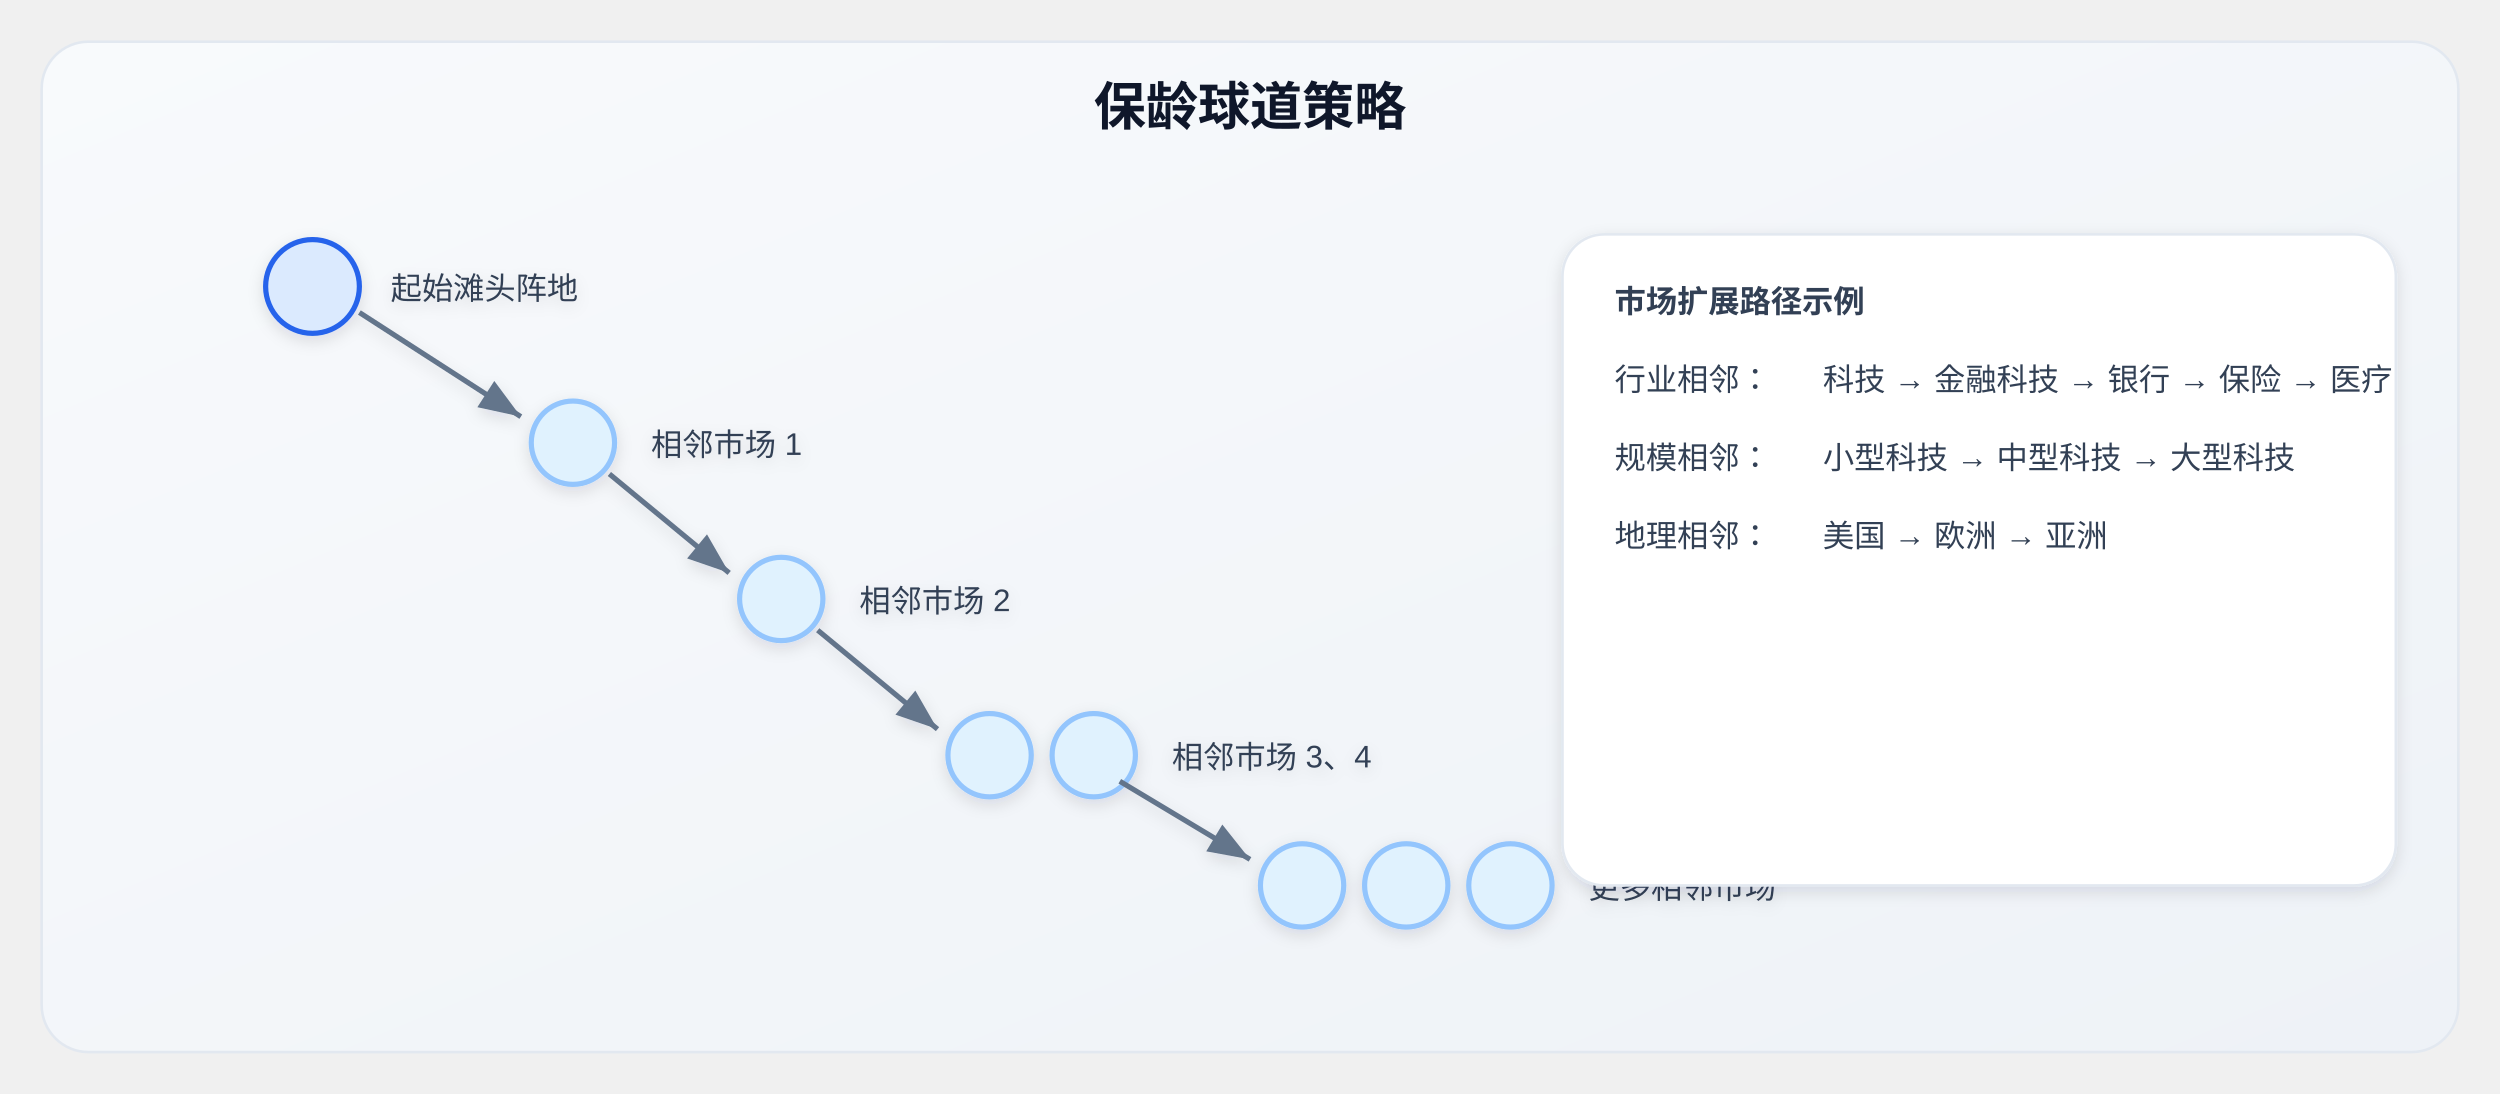
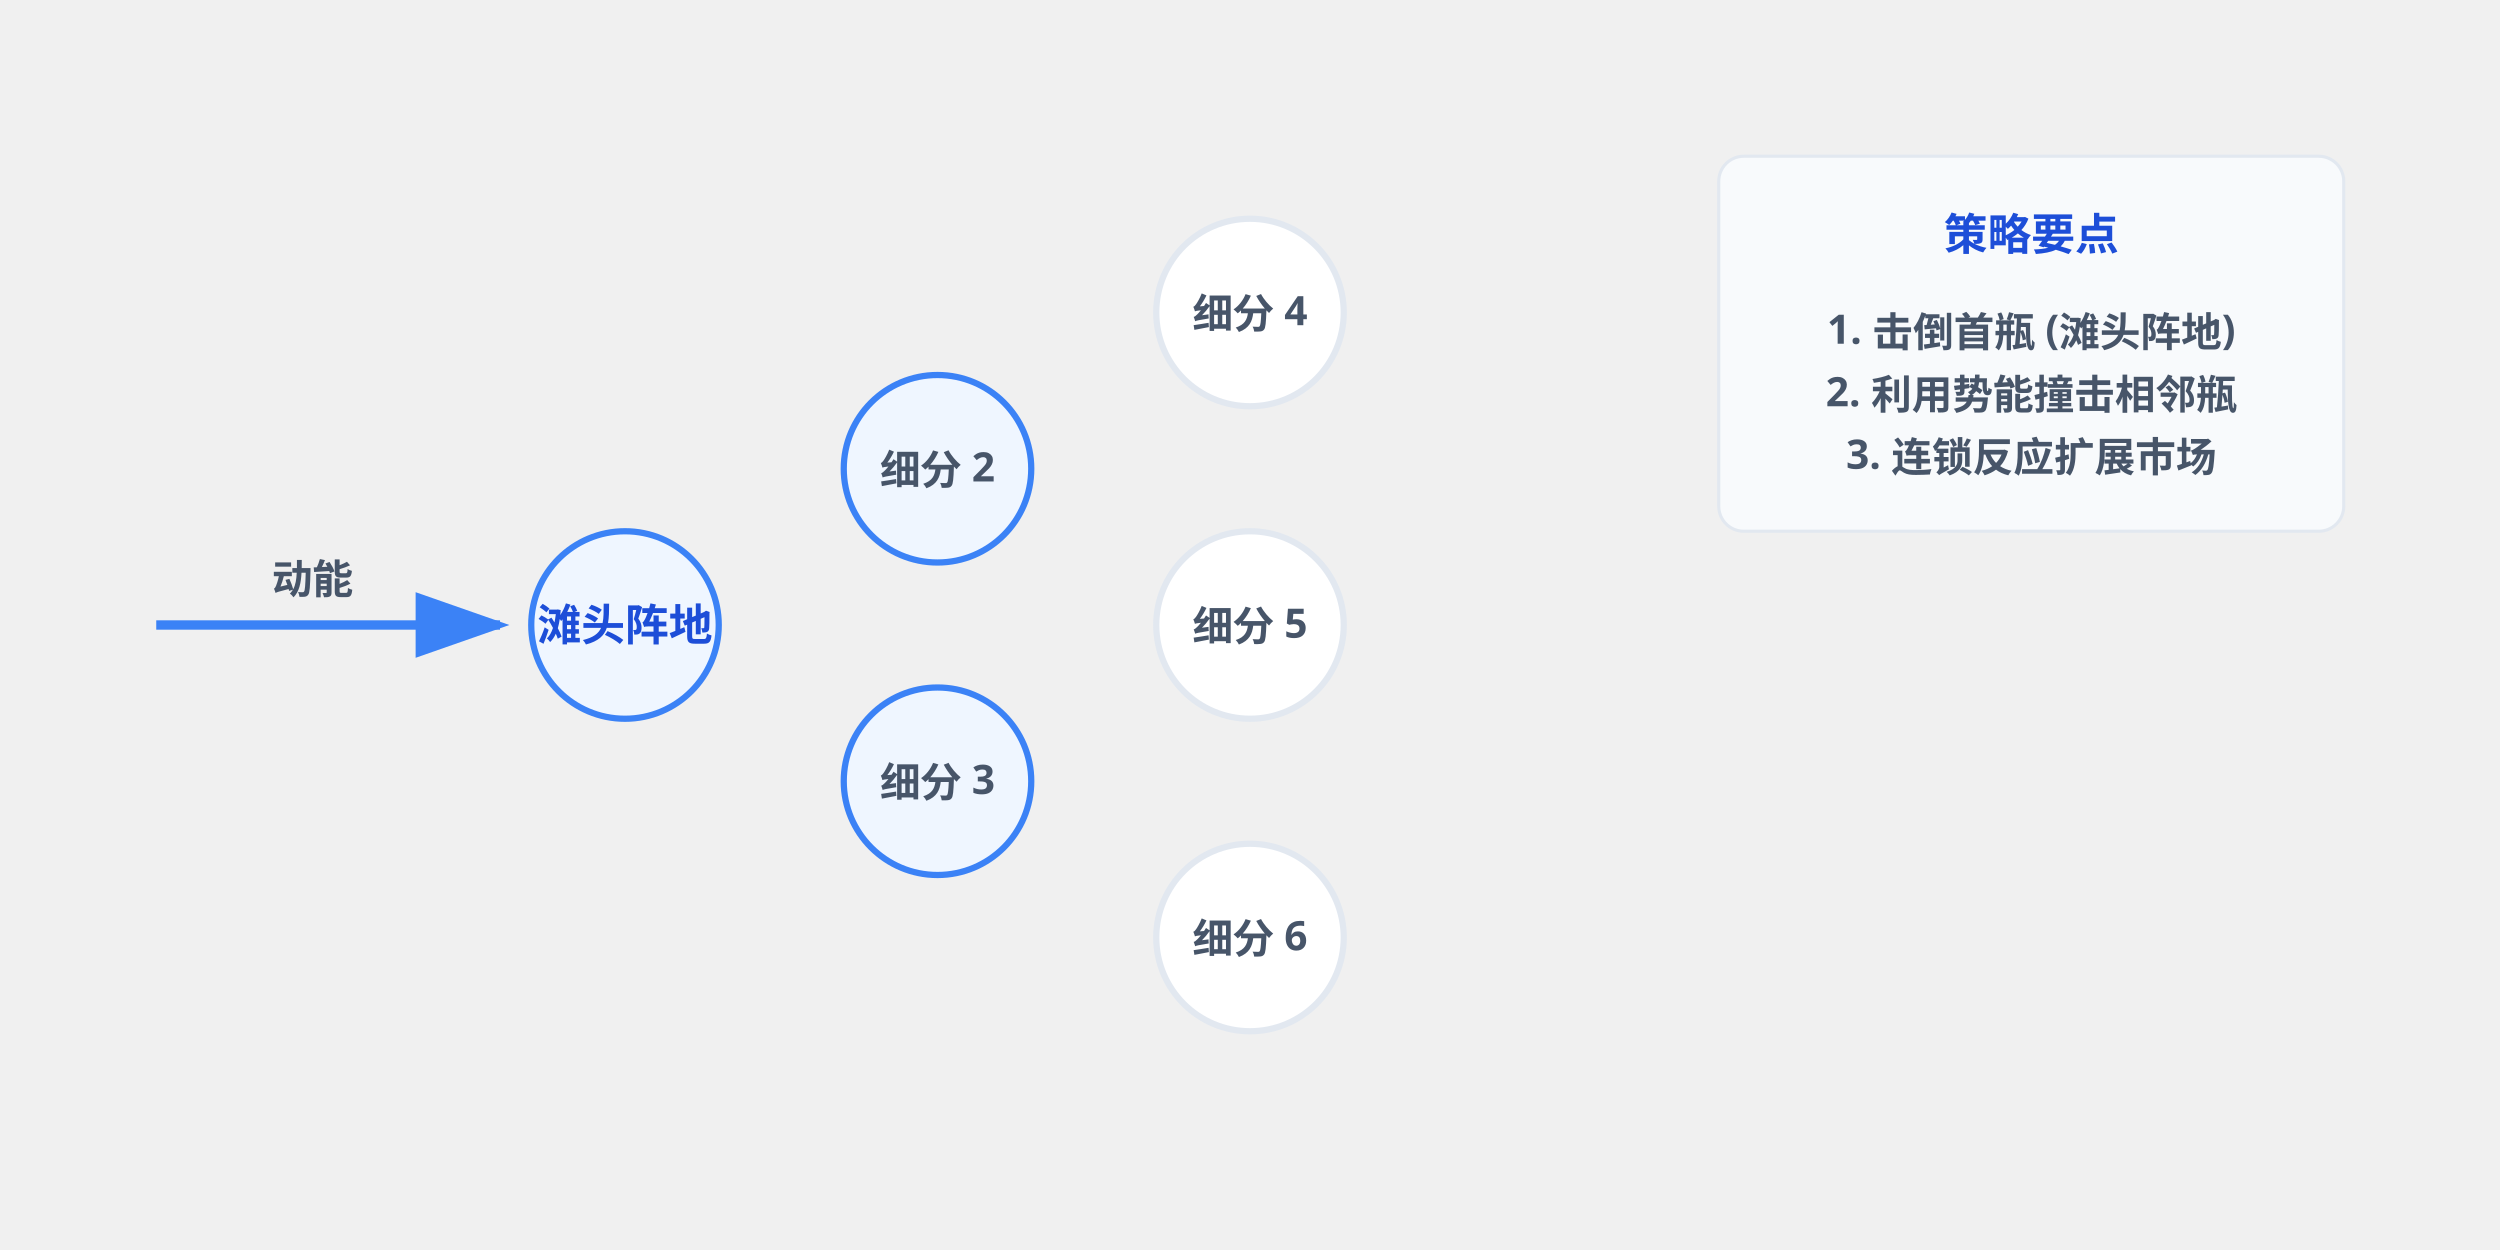
- <svg xmlns="http://www.w3.org/2000/svg" width="960" height="420" viewBox="0 0 960 420" role="img" aria-labelledby="bowling-title bowling-desc">
+ <svg xmlns="http://www.w3.org/2000/svg" width="800" height="400" viewBox="0 0 800 400">
  <defs>
-     <linearGradient id="bowling-bg" x1="0" y1="0" x2="1" y2="1">
-       <stop offset="0%" stop-color="#F8FAFC" />
-       <stop offset="100%" stop-color="#EEF2F7" />
-     </linearGradient>
-     <filter id="bowling-shadow" x="-10%" y="-10%" width="120%" height="120%">
-       <feDropShadow dx="0" dy="2" stdDeviation="3" flood-color="#0F172A" flood-opacity="0.12" />
-     </filter>
-     <marker id="bowling-arrow" markerWidth="10" markerHeight="10" refX="8" refY="3" orient="auto" markerUnits="strokeWidth">
-       <path d="M0,0 L8,3 L0,6 Z" fill="#64748B" />
+     <style>
+       .pin { fill: #FFFFFF; stroke: #E2E8F0; stroke-width: 2; }
+       .pin-hit { fill: #EFF6FF; stroke: #3B82F6; stroke-width: 2; }
+       .pin-head { fill: #EFF6FF; stroke: #3B82F6; stroke-width: 2; }
+       .text-label { font-family: system-ui, sans-serif; font-weight: 600; font-size: 13px; text-anchor: middle; fill: #475569; }
+       .text-head { font-family: system-ui, sans-serif; font-weight: 700; font-size: 14px; text-anchor: middle; fill: #1D4ED8; }
+       .arrow-force { stroke: #3B82F6; stroke-width: 3; marker-end: url(#arrow-blue); }
+     </style>
+     <marker id="arrow-blue" markerWidth="10" markerHeight="7" refX="9" refY="3.5" orient="auto">
+       <polygon points="0 0, 10 3.5, 0 7" fill="#3B82F6" />
    </marker>
-     <style>
-       .title { font: 700 20px/1.2 "Noto Sans SC", "PingFang SC", "Microsoft YaHei", Arial, sans-serif; fill: #0F172A; }
-       .label { font: 12px/1.4 "Noto Sans SC", "PingFang SC", "Microsoft YaHei", Arial, sans-serif; fill: #334155; }
-       .node { fill: #E0F2FE; stroke: #93C5FD; stroke-width: 2; }
-       .node-strong { fill: #DBEAFE; stroke: #2563EB; stroke-width: 2; }
-     </style>
  </defs>
-   <rect x="16" y="16" width="928" height="388" rx="18" fill="url(#bowling-bg)" stroke="#E2E8F0" />
-   <text x="480" y="48" text-anchor="middle" class="title">保龄球道策略</text>
-   <g filter="url(#bowling-shadow)">
-     <circle cx="120" cy="110" r="18" class="node-strong" />
-     <text x="150" y="115" class="label">起始滩头阵地</text>
-     <line x1="138" y1="120" x2="200" y2="160" stroke="#64748B" stroke-width="2" marker-end="url(#bowling-arrow)" />
-     <circle cx="220" cy="170" r="16" class="node" />
-     <text x="250" y="175" class="label">相邻市场 1</text>
-     <line x1="234" y1="182" x2="280" y2="220" stroke="#64748B" stroke-width="2" marker-end="url(#bowling-arrow)" />
-     <circle cx="300" cy="230" r="16" class="node" />
-     <text x="330" y="235" class="label">相邻市场 2</text>
-     <line x1="314" y1="242" x2="360" y2="280" stroke="#64748B" stroke-width="2" marker-end="url(#bowling-arrow)" />
-     <circle cx="380" cy="290" r="16" class="node" />
-     <circle cx="420" cy="290" r="16" class="node" />
-     <text x="450" y="295" class="label">相邻市场 3、4</text>
-     <line x1="430" y1="300" x2="480" y2="330" stroke="#64748B" stroke-width="2" marker-end="url(#bowling-arrow)" />
-     <circle cx="500" cy="340" r="16" class="node" />
-     <circle cx="540" cy="340" r="16" class="node" />
-     <circle cx="580" cy="340" r="16" class="node" />
-     <text x="610" y="345" class="label">更多相邻市场</text>
+   <g transform="translate(200, 200)">
+     <circle cx="0" cy="0" r="30" class="pin-head" />
+     <text x="0" y="5" class="text-head">滩头阵地</text>
  </g>
-   <g filter="url(#bowling-shadow)">
-     <rect x="600" y="90" width="320" height="250" rx="16" fill="#FFFFFF" stroke="#E2E8F0" />
-     <text x="620" y="120" class="label" style="font-weight:700;">市场扩展路径示例</text>
-     <text x="620" y="150" class="label">行业相邻：</text>
-     <text x="700" y="150" class="label">科技 → 金融科技 → 银行 → 保险 → 医疗</text>
-     <text x="620" y="180" class="label">规模相邻：</text>
-     <text x="700" y="180" class="label">小型科技 → 中型科技 → 大型科技</text>
-     <text x="620" y="210" class="label">地理相邻：</text>
-     <text x="700" y="210" class="label">美国 → 欧洲 → 亚洲</text>
+   <g transform="translate(300, 150)">
+     <circle cx="0" cy="0" r="30" class="pin-hit" />
+     <text x="0" y="5" class="text-label">细分 2</text>
  </g>
+   <g transform="translate(300, 250)">
+     <circle cx="0" cy="0" r="30" class="pin-hit" />
+     <text x="0" y="5" class="text-label">细分 3</text>
+   </g>
+   <g transform="translate(400, 100)">
+     <circle cx="0" cy="0" r="30" class="pin" />
+     <text x="0" y="5" class="text-label">细分 4</text>
+   </g>
+   <g transform="translate(400, 200)">
+     <circle cx="0" cy="0" r="30" class="pin" />
+     <text x="0" y="5" class="text-label">细分 5</text>
+   </g>
+   <g transform="translate(400, 300)">
+     <circle cx="0" cy="0" r="30" class="pin" />
+     <text x="0" y="5" class="text-label">细分 6</text>
+   </g>
+   <path d="M50,200 L160,200" class="arrow-force" />
+   <text x="100" y="190" class="text-label" fill="#3B82F6">动能</text>
+   <rect x="550" y="50" width="200" height="120" rx="8" fill="#F8FAFC" stroke="#E2E8F0" />
+   <text x="650" y="80" class="text-head" fill="#1E293B">策略要点</text>
+   <text x="650" y="110" class="text-label">1. 击倒首瓶 (滩头阵地)</text>
+   <text x="650" y="130" class="text-label">2. 利用势能撞击相邻瓶</text>
+   <text x="650" y="150" class="text-label">3. 连锁反应扩展市场</text>
</svg>
